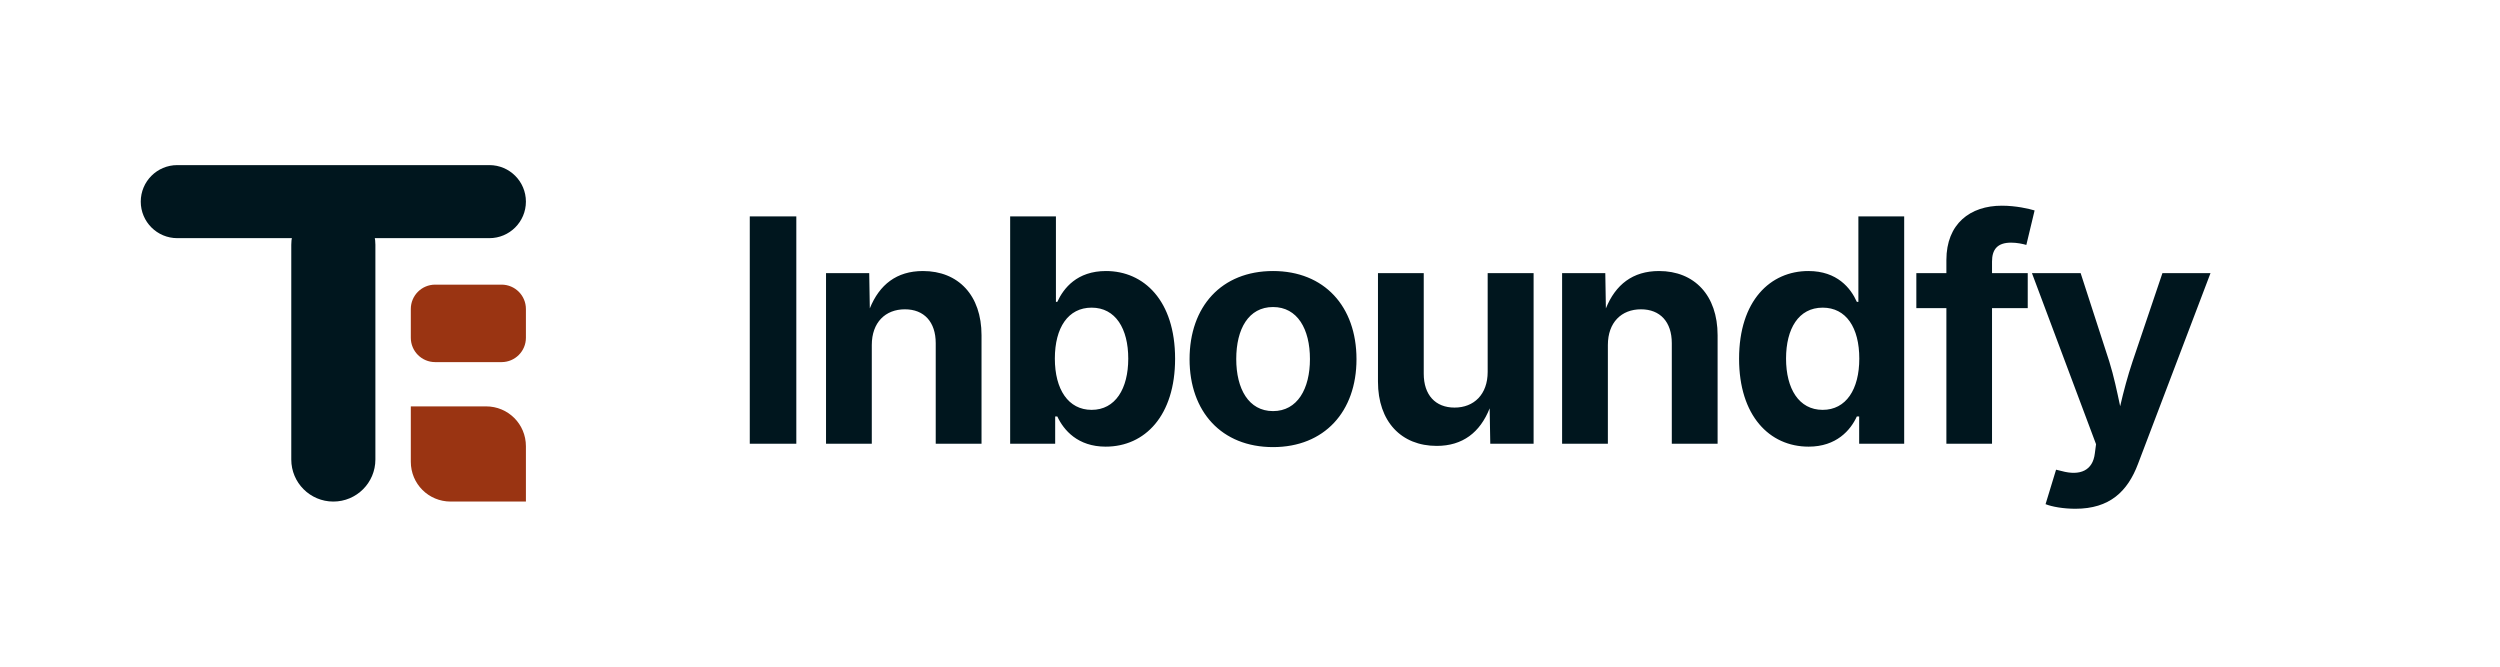
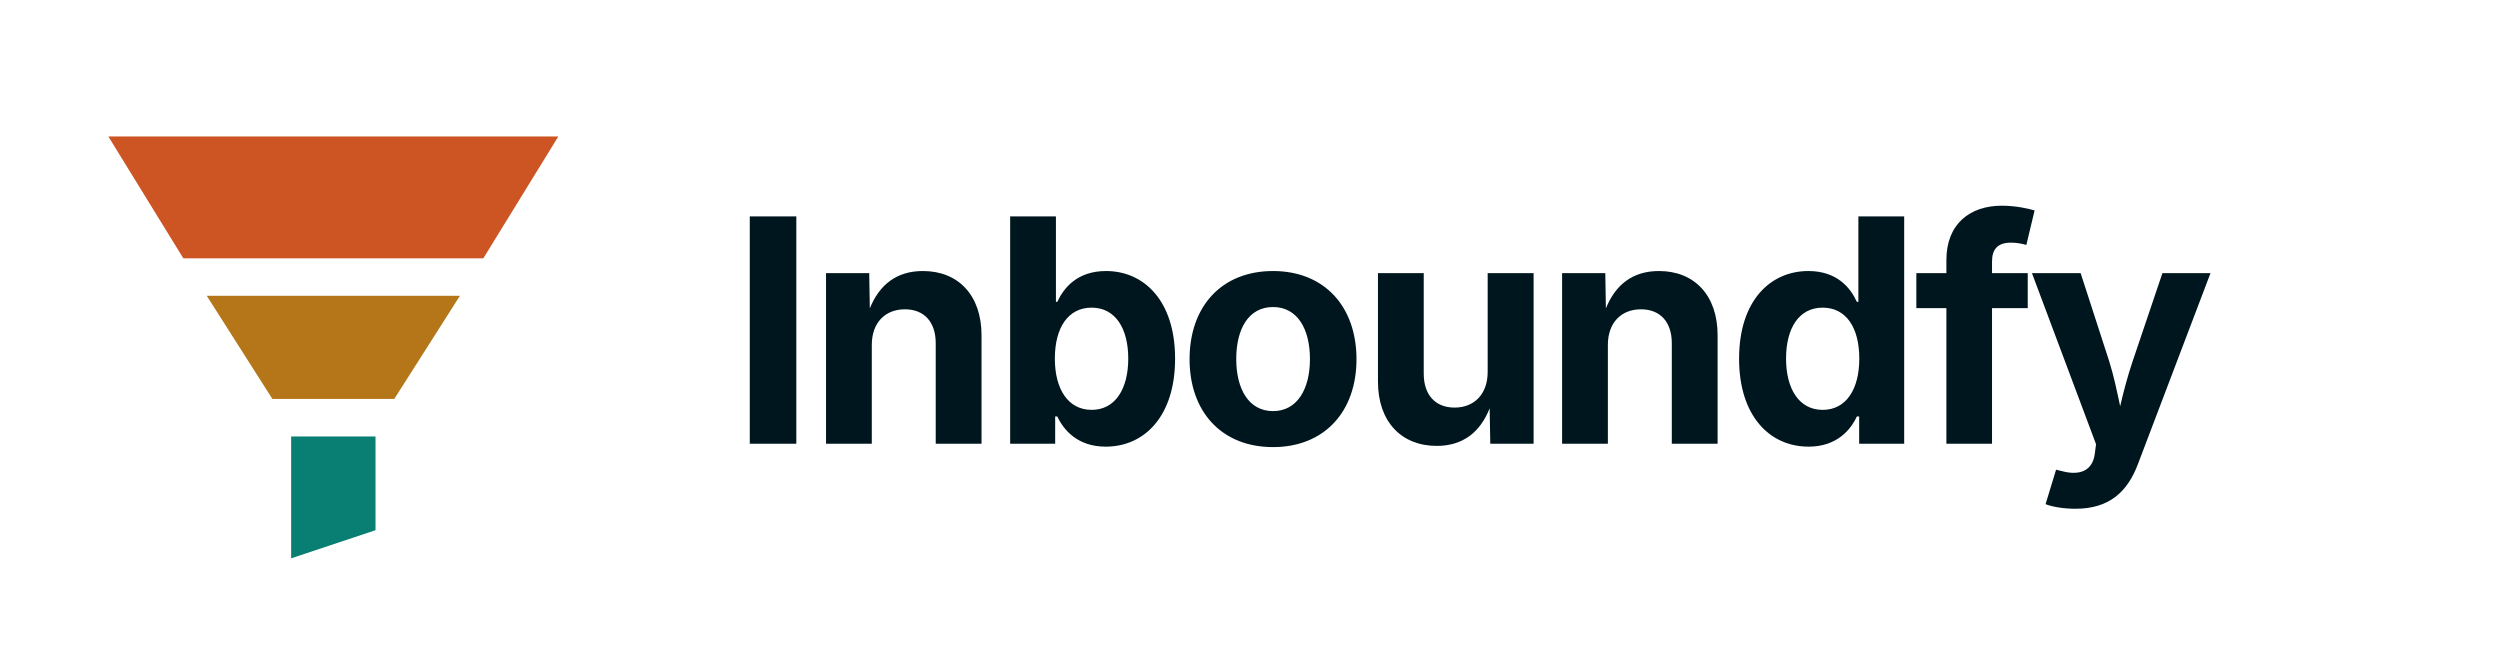
<svg xmlns="http://www.w3.org/2000/svg" viewBox="0 0 1200 320" role="img" aria-labelledby="title desc">
-   <g transform="translate(24 24) scale(.53125)">
-     <rect x="82" y="104" width="348" height="66" rx="33" fill="#00161E" />
-     <rect x="218" y="138" width="76" height="270" rx="38" fill="#00161E" />
-     <rect x="326" y="212" width="104" height="70" rx="22" fill="#9A3412" />
-     <path d="M326 322h68c20 0 36 16 36 36v50h-68c-20 0-36-16-36-36v-50z" fill="#9A3412" />
+   <g transform="translate(16 16) scale(4.5)">
+     <g>
+       <path fill="#CD5524" d="M8 11h48l-8 13H16z" />
+       <path fill="#B47618" d="M18.5 28h27l-7 11h-13z" />
+       <path fill="#087F72" d="M27.5 43h9v10l-9 3z" />
+     </g>
  </g>
  <text x="350" y="213" fill="#00161E" font-family="Manrope, Inter, Arial, sans-serif" font-size="150" font-weight="750" letter-spacing="-5">Inboundfy</text>
</svg>
